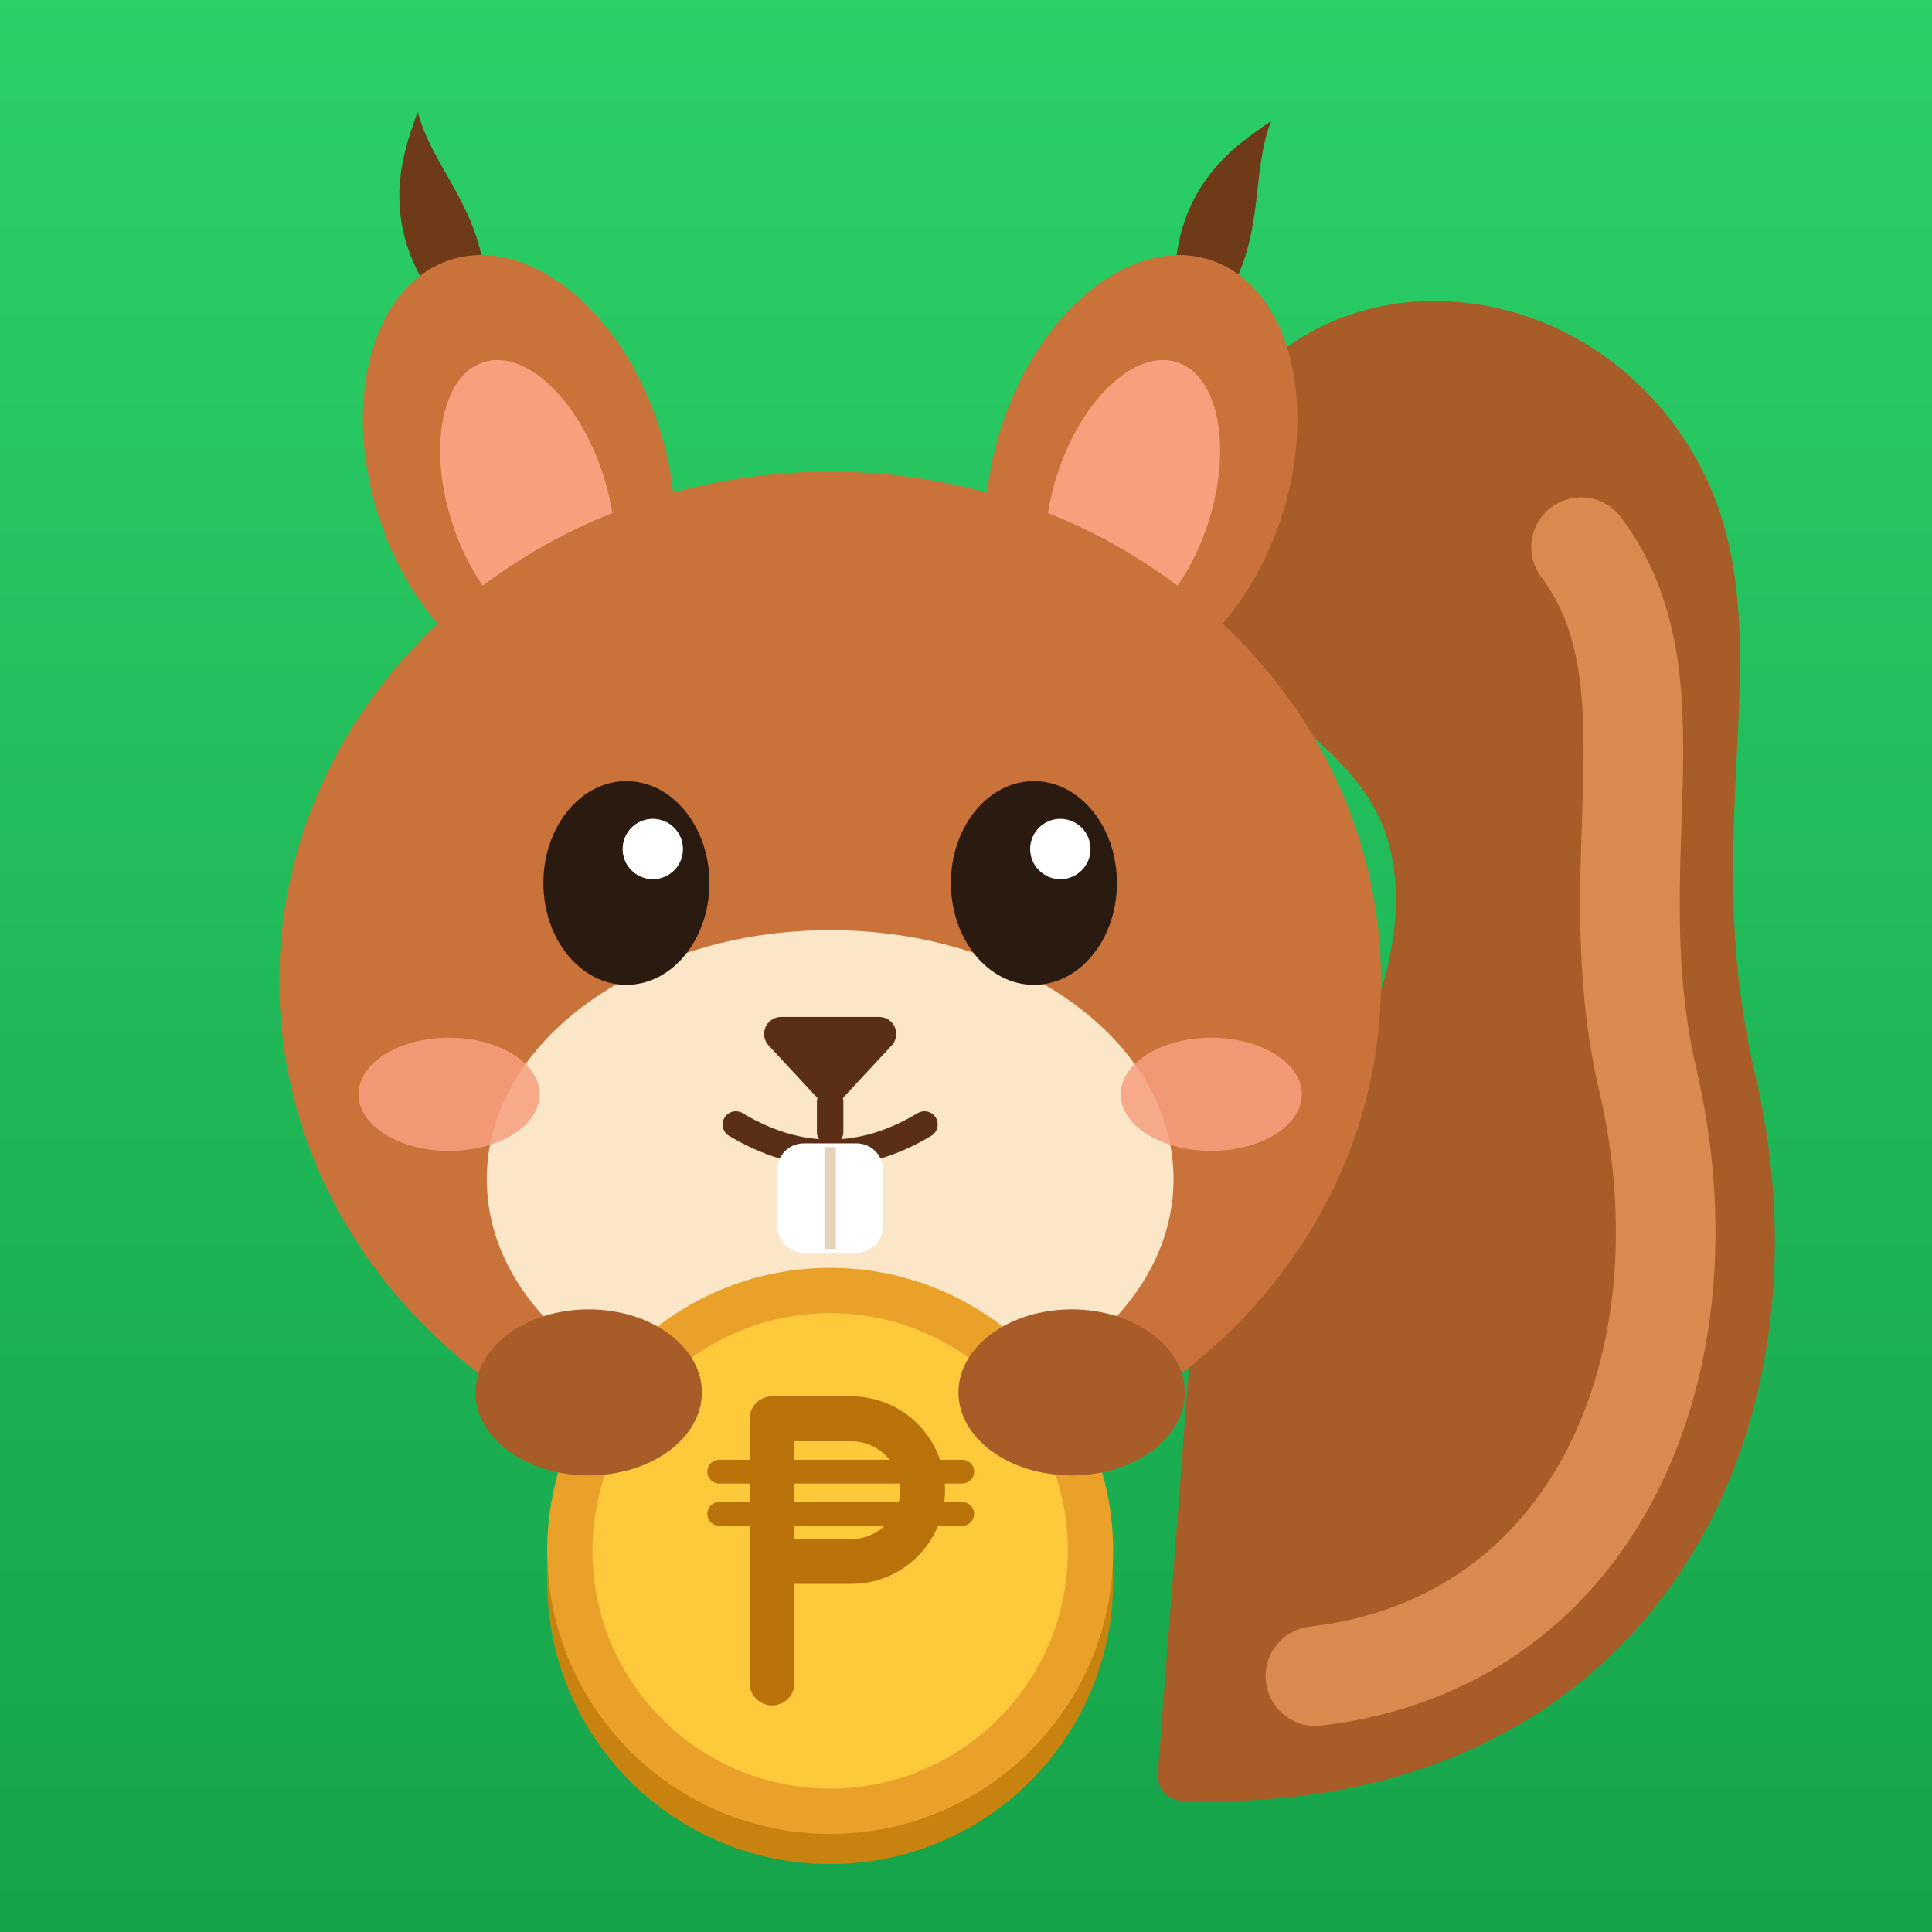
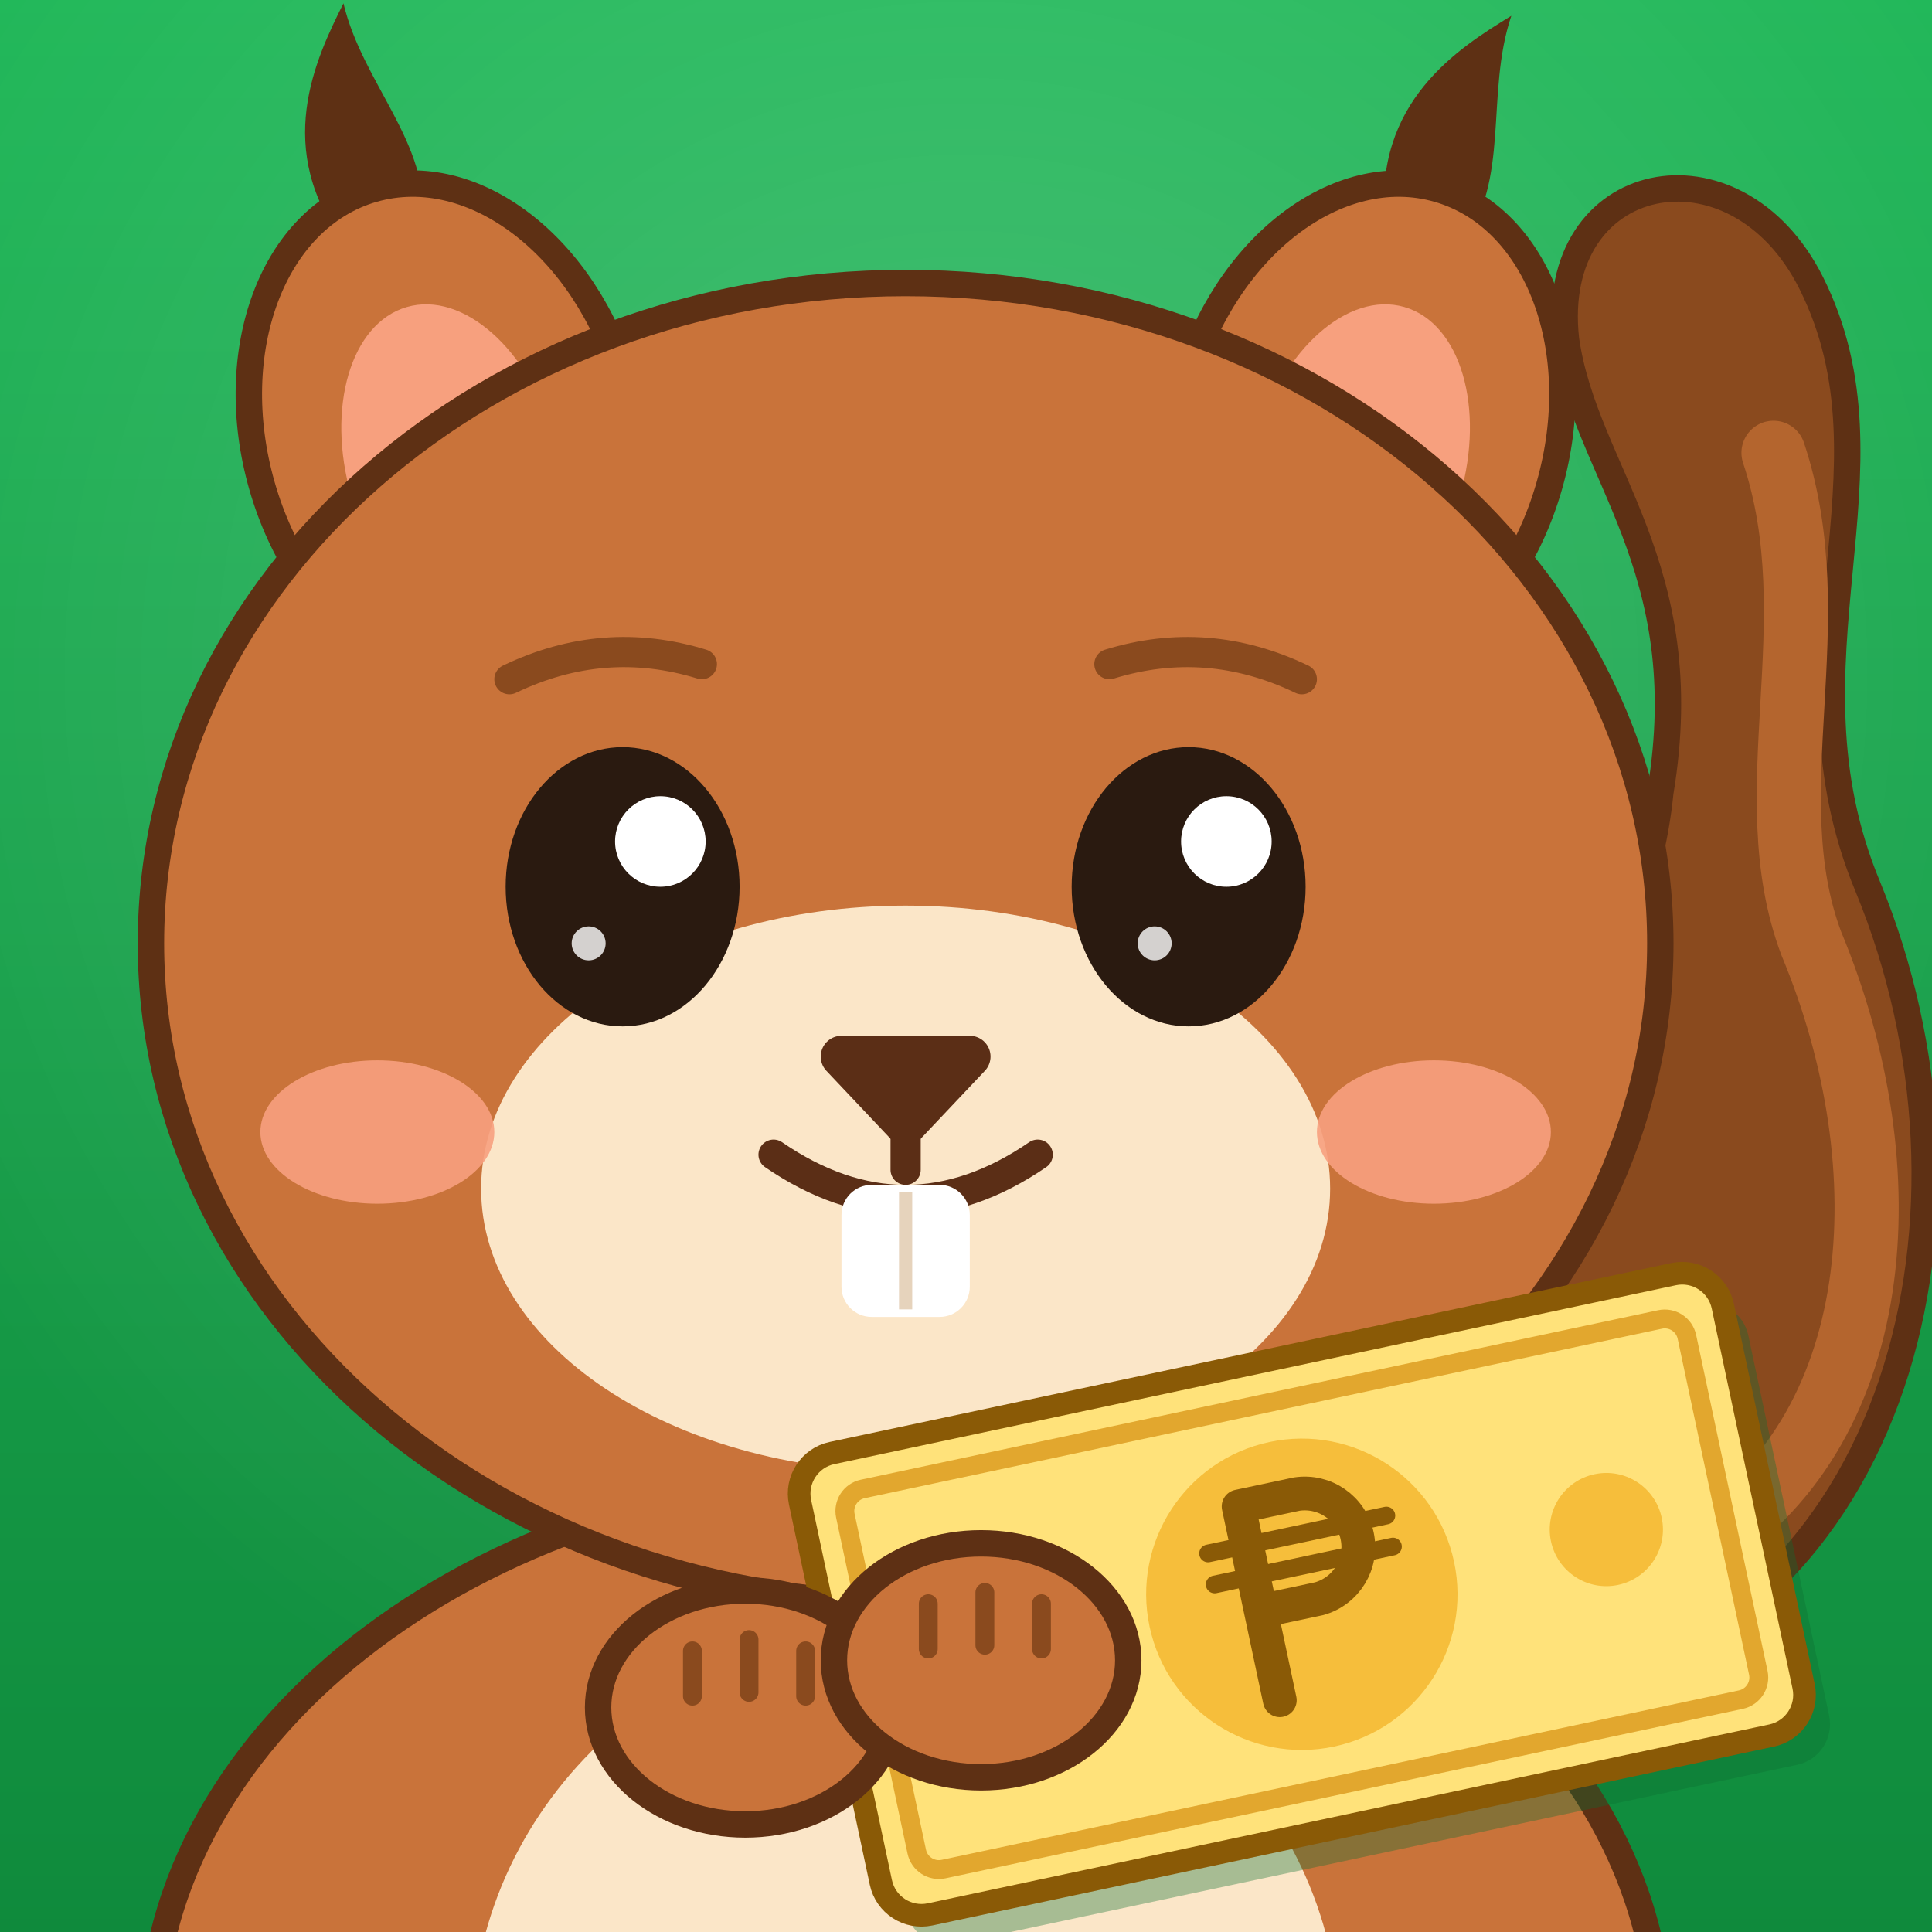
<svg xmlns="http://www.w3.org/2000/svg" viewBox="0 0 1024 1024">
  <defs>
    <linearGradient id="bg" x1="0" y1="0" x2="0" y2="1">
-       <stop offset="0" stop-color="#2BD067" />
-       <stop offset="1" stop-color="#16A34A" />
+       <stop offset="0" stop-color="#22B85A" />
+       <stop offset="1" stop-color="#0F8A3C" />
    </linearGradient>
+     <radialGradient id="glow" cx="0.5" cy="0.35" r="0.6">
+       <stop offset="0" stop-color="#fff" stop-opacity="0.18" />
+       <stop offset="1" stop-color="#fff" stop-opacity="0" />
+     </radialGradient>
  </defs>
  <rect width="1024" height="1024" fill="url(#bg)" />
-   <g transform="translate(-10 0)">
-     <g transform="translate(56 70) scale(4.4)">
-       <path d="M132 198 C 186 200, 208 156, 198 114 C 190 80, 204 56, 188 36 C 172 16, 140 20, 136 46 C 133 66, 156 68, 160 86 C 164 104, 150 124, 136 146 Z" fill="#A85C27" stroke="#A85C27" stroke-width="6" stroke-linejoin="round" />
-       <path d="M148 186 C 182 182, 196 148, 188 114 C 182 88, 192 66, 180 50" fill="none" stroke="#D98A4E" stroke-width="12" stroke-linecap="round" />
+   <rect width="1024" height="1024" fill="url(#glow)" />
+   <path d="M820 900 C 1010 860, 1060 640, 990 470 C 940 350, 1010 250, 960 150 C 920 70, 820 90, 830 180 C 840 250, 900 300, 880 420 C 870 520, 800 600, 760 700 Z" fill="#8A4A1E" stroke="#5E3014" stroke-width="14" />
+   <path d="M900 820 C 1000 760, 1010 620, 960 500 C 930 420, 970 330, 940 240" fill="none" stroke="#B4652E" stroke-width="34" stroke-linecap="round" />
+   <g transform="rotate(-16 235 230)">
+     <path d="M213 120 C 189 60, 225 20, 247 -4 C 245 40, 271 80, 255 120 Z" fill="#5E3014" />
+     <ellipse cx="235" cy="230" rx="100" ry="135" fill="#C9733A" stroke="#5E3014" stroke-width="14" />
+     <ellipse cx="235" cy="248" rx="56" ry="88" fill="#F7A07E" />
+   </g>
+   <g transform="rotate(16 725 230)">
+     <path d="M703 120 C 679 60, 715 20, 737 -4 C 735 40, 761 80, 745 120 Z" fill="#5E3014" />
+     <ellipse cx="725" cy="230" rx="100" ry="135" fill="#C9733A" stroke="#5E3014" stroke-width="14" />
+     <ellipse cx="725" cy="248" rx="56" ry="88" fill="#F7A07E" />
+   </g>
+   <ellipse cx="480" cy="1080" rx="400" ry="300" fill="#C9733A" stroke="#5E3014" stroke-width="14" />
+   <ellipse cx="480" cy="1080" rx="230" ry="220" fill="#FBE6C8" />
+   <ellipse cx="480" cy="500" rx="400" ry="350" fill="#C9733A" stroke="#5E3014" stroke-width="14" />
+   <ellipse cx="480" cy="630" rx="225" ry="150" fill="#FBE6C8" />
+   <ellipse cx="200" cy="600" rx="62" ry="38" fill="#F7A07E" opacity="0.9" />
+   <ellipse cx="760" cy="600" rx="62" ry="38" fill="#F7A07E" opacity="0.9" />
+   <ellipse cx="330" cy="470" rx="62" ry="74" fill="#2A1A10" />
+   <circle cx="350" cy="446" r="24" fill="#fff" />
+   <circle cx="312" cy="500" r="9" fill="#fff" opacity="0.8" />
+   <ellipse cx="630" cy="470" rx="62" ry="74" fill="#2A1A10" />
+   <circle cx="650" cy="446" r="24" fill="#fff" />
+   <circle cx="612" cy="500" r="9" fill="#fff" opacity="0.8" />
+   <path d="M270 360 Q 320 336 372 352" fill="none" stroke="#8A4A1E" stroke-width="16" stroke-linecap="round" />
+   <path d="M588 352 Q 640 336 690 360" fill="none" stroke="#8A4A1E" stroke-width="16" stroke-linecap="round" />
+   <path d="M446 560 H514 L480 596 Z" fill="#5B2E16" stroke="#5B2E16" stroke-width="22" stroke-linejoin="round" />
+   <path d="M480 604 V620 M410 612 Q 480 660 550 612" fill="none" stroke="#5B2E16" stroke-width="16" stroke-linecap="round" />
+   <rect x="446" y="628" width="68" height="70" rx="16" fill="#fff" />
+   <path d="M480 632 V694" stroke="#E6D3BC" stroke-width="7" />
+   <g transform="rotate(-12 690 845)">
+     <rect x="450.0" y="738.0" width="500" height="250" rx="22" fill="#0B6E30" opacity="0.35" />
+     <rect x="440.0" y="720.0" width="500" height="250" rx="22" fill="#FFE27A" stroke="#8A5A06" stroke-width="12" />
+     <rect x="462.0" y="742.0" width="456" height="206" rx="12" fill="none" stroke="#E2A72E" stroke-width="10" />
+     <circle cx="690" cy="845" r="82.5" fill="#F6BE3B" />
+     <g stroke="#8A5A06" stroke-linecap="round" stroke-linejoin="round" fill="none" stroke-width="17.9">
+       <path d="M666.9 897.5 V792.5 H698.4 A28.4 28.4 0 0 1 698.4 849.2 H666.9" />
+       <path d="M645.9 813.5 H742.5" stroke-width="9.4" />
+       <path d="M645.9 830.3 H742.5" stroke-width="9.4" />
    </g>
-     <g transform="rotate(-18 285 250)">
-       <path d="M271 150 C 255 100, 279 70, 293 52 C 291 82, 309 110, 299 150 Z" fill="#6E3A17" />
-       <ellipse cx="285" cy="250" rx="78" ry="118" fill="#C9733A" />
-       <ellipse cx="285" cy="265" rx="42" ry="76" fill="#F7A07E" />
-     </g>
-     <g transform="rotate(18 615 250)">
-       <path d="M601 150 C 585 100, 609 70, 623 52 C 621 82, 639 110, 629 150 Z" fill="#6E3A17" />
-       <ellipse cx="615" cy="250" rx="78" ry="118" fill="#C9733A" />
-       <ellipse cx="615" cy="265" rx="42" ry="76" fill="#F7A07E" />
-     </g>
-     <ellipse cx="450" cy="520" rx="292" ry="270" fill="#C9733A" />
-     <ellipse cx="450" cy="625" rx="182" ry="132" fill="#FBE6C8" />
-     <ellipse cx="342" cy="468" rx="44" ry="54" fill="#2A1A10" />
-     <circle cx="356" cy="450" r="16" fill="#fff" />
-     <ellipse cx="558" cy="468" rx="44" ry="54" fill="#2A1A10" />
-     <circle cx="572" cy="450" r="16" fill="#fff" />
-     <ellipse cx="248" cy="580" rx="48" ry="30" fill="#F7A07E" opacity="0.85" />
-     <ellipse cx="652" cy="580" rx="48" ry="30" fill="#F7A07E" opacity="0.85" />
-     <path d="M424 548 H476 L450 576 Z" fill="#5B2E16" stroke="#5B2E16" stroke-width="18" stroke-linejoin="round" />
-     <path d="M450 584 V600 M400 596 Q450 626 500 596" fill="none" stroke="#5B2E16" stroke-width="14" stroke-linecap="round" />
-     <rect x="422" y="606" width="56" height="58" rx="14" fill="#fff" />
-     <path d="M450 608 V662" stroke="#E6D3BC" stroke-width="6" />
-     <circle cx="450" cy="838" r="150" fill="#C7820F" />
-     <circle cx="450" cy="822" r="150" fill="#E9A12A" />
-     <circle cx="450" cy="822" r="126" fill="#FFC93C" />
-     <g stroke="#B9730A" stroke-linecap="round" stroke-linejoin="round" fill="none" stroke-width="23.8">
-       <path d="M419.2 892.0 V752.0 H461.2 A37.8 37.8 0 0 1 461.2 827.6 H419.2" />
-       <path d="M391.2 780.0 H520.0" stroke-width="12.6" />
-       <path d="M391.2 802.4 H520.0" stroke-width="12.6" />
-     </g>
-     <ellipse cx="322" cy="738" rx="60" ry="44" fill="#A85C27" />
-     <ellipse cx="578" cy="738" rx="60" ry="44" fill="#A85C27" />
+     <circle cx="525.0" cy="845" r="30.0" fill="#F6BE3B" />
+     <circle cx="855.0" cy="845" r="30.0" fill="#F6BE3B" />
  </g>
+   <ellipse cx="395" cy="905" rx="78" ry="62" fill="#C9733A" stroke="#5E3014" stroke-width="14" />
+   <path d="M367 875 V899 M397 869 V897 M427 875 V899" stroke="#8A4A1E" stroke-width="10" stroke-linecap="round" />
+   <ellipse cx="520" cy="880" rx="78" ry="62" fill="#C9733A" stroke="#5E3014" stroke-width="14" />
+   <path d="M492 850 V874 M522 844 V872 M552 850 V874" stroke="#8A4A1E" stroke-width="10" stroke-linecap="round" />
</svg>
